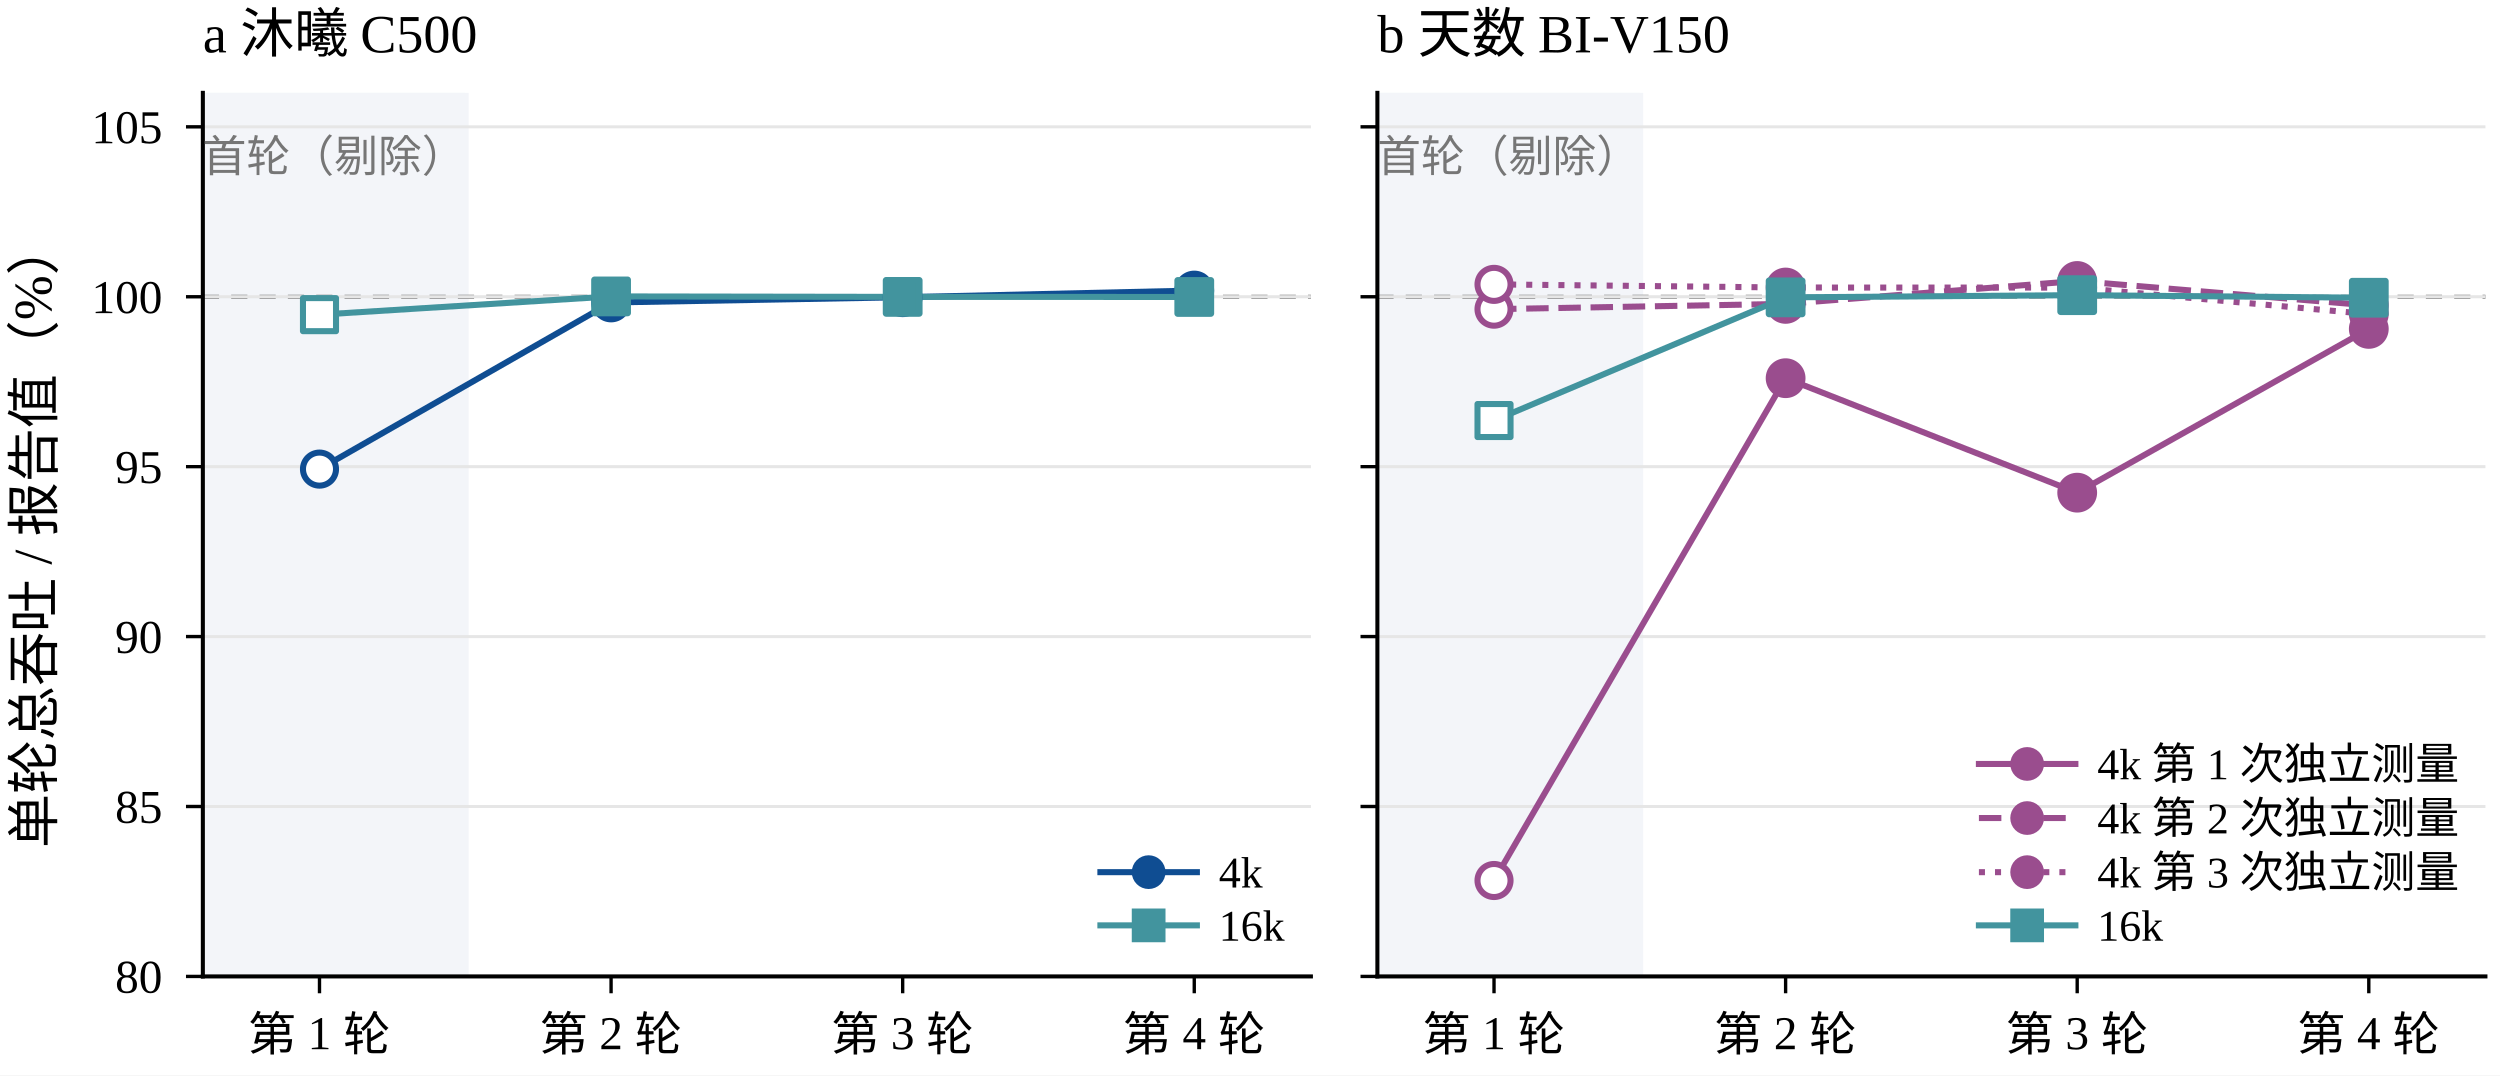
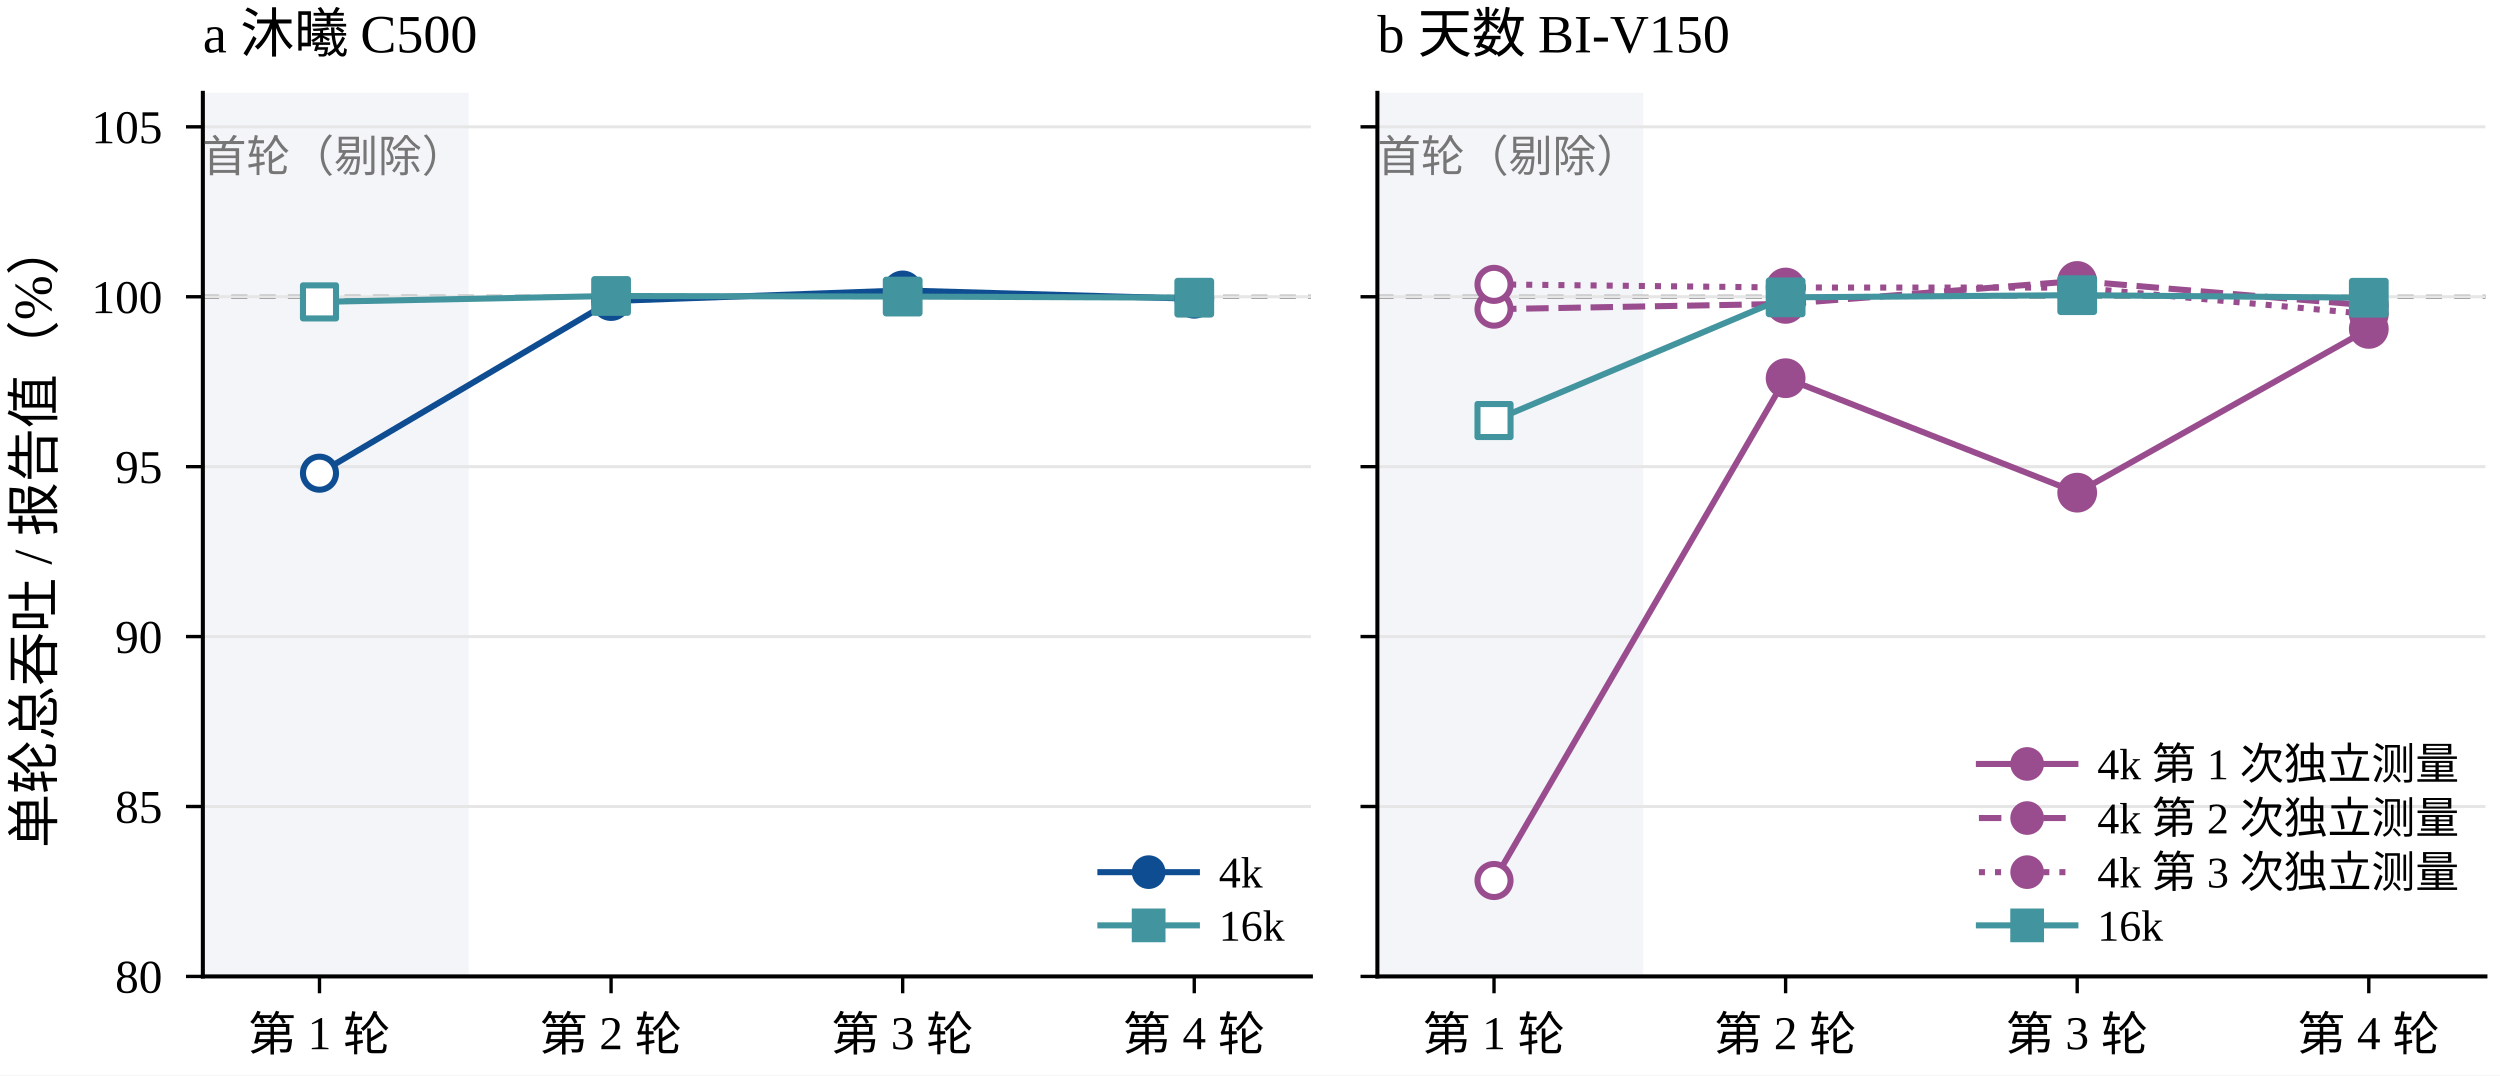
<svg xmlns="http://www.w3.org/2000/svg" xmlns:xlink="http://www.w3.org/1999/xlink" width="370.541pt" height="159.39pt" viewBox="0 0 370.541 159.39" version="1.1">
  <defs>
    <style type="text/css">*{stroke-linejoin: round; stroke-linecap: butt}</style>
  </defs>
  <g id="figure_1">
    <g id="patch_1">
      <path d="M 0 159.39  L 370.541 159.39  L 370.541 0  L 0 0  z " style="fill: #ffffff" />
    </g>
    <g id="axes_1">
      <g id="patch_2">
        <path d="M 30.066 144.722  L 194.297 144.722  L 194.297 13.761  L 30.066 13.761  z " style="fill: #ffffff" />
      </g>
      <g id="patch_3">
-         <path d="M 30.066 144.722  L 68.963 144.722  L 68.963 13.761  L 30.066 13.761  z " clip-path="url(#p35e1bc0893)" style="fill: #f3f5f9; stroke: #f3f5f9; stroke-linejoin: miter" />
+         <path d="M 30.066 144.722  L 68.963 144.722  L 68.963 13.761  L 30.066 13.761  z " clip-path="url(#p7c6c6ffa96)" style="fill: #f3f5f9; stroke: #f3f5f9; stroke-linejoin: miter" />
      </g>
      <g id="line2d_1">
-         <path d="M 30.066 43.983  L 194.297 43.983  " clip-path="url(#p35e1bc0893)" style="fill: none; stroke-dasharray: 2.4,1.8; stroke-dashoffset: 0; stroke: #767676; stroke-width: 0.6" />
+         <path d="M 30.066 43.983  L 194.297 43.983  " clip-path="url(#p7c6c6ffa96)" style="fill: none; stroke-dasharray: 2.4,1.8; stroke-dashoffset: 0; stroke: #767676; stroke-width: 0.6" />
      </g>
      <g id="matplotlib.axis_1">
        <g id="xtick_1">
          <g id="line2d_2">
            <defs>
-               <path id="mf9b5a954ee" d="M 0 0  L 0 2.5  " style="stroke: #000000; stroke-width: 0.5" />
+               <path id="m7775e34c56" d="M 0 0  L 0 2.5  " style="stroke: #000000; stroke-width: 0.5" />
            </defs>
            <g>
-               <use xlink:href="#mf9b5a954ee" x="47.354" y="144.722" style="stroke: #000000; stroke-width: 0.5" />
+               <use xlink:href="#m7775e34c56" x="47.354" y="144.722" style="stroke: #000000; stroke-width: 0.5" />
            </g>
          </g>
          <g id="text_1">
            <text style="font-size: 7px; font-family: 'Times New Roman', 'SimHei'; text-anchor: middle" x="47.354" y="155.732" transform="rotate(-0 47.35368 155.7323)">第 1 轮</text>
          </g>
        </g>
        <g id="xtick_2">
          <g id="line2d_3">
            <g>
-               <use xlink:href="#mf9b5a954ee" x="90.572" y="144.722" style="stroke: #000000; stroke-width: 0.5" />
+               <use xlink:href="#m7775e34c56" x="90.572" y="144.722" style="stroke: #000000; stroke-width: 0.5" />
            </g>
          </g>
          <g id="text_2">
            <text style="font-size: 7px; font-family: 'Times New Roman', 'SimHei'; text-anchor: middle" x="90.572" y="155.732" transform="rotate(-0 90.57225 155.7323)">第 2 轮</text>
          </g>
        </g>
        <g id="xtick_3">
          <g id="line2d_4">
            <g>
-               <use xlink:href="#mf9b5a954ee" x="133.791" y="144.722" style="stroke: #000000; stroke-width: 0.5" />
+               <use xlink:href="#m7775e34c56" x="133.791" y="144.722" style="stroke: #000000; stroke-width: 0.5" />
            </g>
          </g>
          <g id="text_3">
            <text style="font-size: 7px; font-family: 'Times New Roman', 'SimHei'; text-anchor: middle" x="133.791" y="155.732" transform="rotate(-0 133.7908 155.7323)">第 3 轮</text>
          </g>
        </g>
        <g id="xtick_4">
          <g id="line2d_5">
            <g>
-               <use xlink:href="#mf9b5a954ee" x="177.009" y="144.722" style="stroke: #000000; stroke-width: 0.5" />
+               <use xlink:href="#m7775e34c56" x="177.009" y="144.722" style="stroke: #000000; stroke-width: 0.5" />
            </g>
          </g>
          <g id="text_4">
            <text style="font-size: 7px; font-family: 'Times New Roman', 'SimHei'; text-anchor: middle" x="177.009" y="155.732" transform="rotate(-0 177.0094 155.7323)">第 4 轮</text>
          </g>
        </g>
      </g>
      <g id="matplotlib.axis_2">
        <g id="ytick_1">
          <g id="line2d_6">
-             <path d="M 30.066 144.722  L 194.297 144.722  " clip-path="url(#p35e1bc0893)" style="fill: none; stroke: #e6e6e6; stroke-width: 0.45; stroke-linecap: square" />
+             <path d="M 30.066 144.722  L 194.297 144.722  " clip-path="url(#p7c6c6ffa96)" style="fill: none; stroke: #e6e6e6; stroke-width: 0.45; stroke-linecap: square" />
          </g>
          <g id="line2d_7">
            <defs>
-               <path id="mfa7b533972" d="M 0 0  L -2.5 0  " style="stroke: #000000; stroke-width: 0.5" />
+               <path id="m8746d3e35e" d="M 0 0  L -2.5 0  " style="stroke: #000000; stroke-width: 0.5" />
            </defs>
            <g>
-               <use xlink:href="#mfa7b533972" x="30.066" y="144.722" style="stroke: #000000; stroke-width: 0.5" />
+               <use xlink:href="#m8746d3e35e" x="30.066" y="144.722" style="stroke: #000000; stroke-width: 0.5" />
            </g>
          </g>
          <g id="text_5">
            <text style="font-size: 7px; font-family: 'Times New Roman', 'SimHei'; text-anchor: end" x="24.066" y="147.152" transform="rotate(-0 24.06625 147.1522)">80</text>
          </g>
        </g>
        <g id="ytick_2">
          <g id="line2d_8">
-             <path d="M 30.066 119.537  L 194.297 119.537  " clip-path="url(#p35e1bc0893)" style="fill: none; stroke: #e6e6e6; stroke-width: 0.45; stroke-linecap: square" />
+             <path d="M 30.066 119.537  L 194.297 119.537  " clip-path="url(#p7c6c6ffa96)" style="fill: none; stroke: #e6e6e6; stroke-width: 0.45; stroke-linecap: square" />
          </g>
          <g id="line2d_9">
            <g>
-               <use xlink:href="#mfa7b533972" x="30.066" y="119.537" style="stroke: #000000; stroke-width: 0.5" />
+               <use xlink:href="#m8746d3e35e" x="30.066" y="119.537" style="stroke: #000000; stroke-width: 0.5" />
            </g>
          </g>
          <g id="text_6">
            <text style="font-size: 7px; font-family: 'Times New Roman', 'SimHei'; text-anchor: end" x="24.066" y="121.967" transform="rotate(-0 24.06625 121.9675)">85</text>
          </g>
        </g>
        <g id="ytick_3">
          <g id="line2d_10">
-             <path d="M 30.066 94.352  L 194.297 94.352  " clip-path="url(#p35e1bc0893)" style="fill: none; stroke: #e6e6e6; stroke-width: 0.45; stroke-linecap: square" />
+             <path d="M 30.066 94.352  L 194.297 94.352  " clip-path="url(#p7c6c6ffa96)" style="fill: none; stroke: #e6e6e6; stroke-width: 0.45; stroke-linecap: square" />
          </g>
          <g id="line2d_11">
            <g>
-               <use xlink:href="#mfa7b533972" x="30.066" y="94.352" style="stroke: #000000; stroke-width: 0.5" />
+               <use xlink:href="#m8746d3e35e" x="30.066" y="94.352" style="stroke: #000000; stroke-width: 0.5" />
            </g>
          </g>
          <g id="text_7">
            <text style="font-size: 7px; font-family: 'Times New Roman', 'SimHei'; text-anchor: end" x="24.066" y="96.783" transform="rotate(-0 24.06625 96.78272)">90</text>
          </g>
        </g>
        <g id="ytick_4">
          <g id="line2d_12">
-             <path d="M 30.066 69.168  L 194.297 69.168  " clip-path="url(#p35e1bc0893)" style="fill: none; stroke: #e6e6e6; stroke-width: 0.45; stroke-linecap: square" />
+             <path d="M 30.066 69.168  L 194.297 69.168  " clip-path="url(#p7c6c6ffa96)" style="fill: none; stroke: #e6e6e6; stroke-width: 0.45; stroke-linecap: square" />
          </g>
          <g id="line2d_13">
            <g>
-               <use xlink:href="#mfa7b533972" x="30.066" y="69.168" style="stroke: #000000; stroke-width: 0.5" />
+               <use xlink:href="#m8746d3e35e" x="30.066" y="69.168" style="stroke: #000000; stroke-width: 0.5" />
            </g>
          </g>
          <g id="text_8">
            <text style="font-size: 7px; font-family: 'Times New Roman', 'SimHei'; text-anchor: end" x="24.066" y="71.598" transform="rotate(-0 24.06625 71.59798)">95</text>
          </g>
        </g>
        <g id="ytick_5">
          <g id="line2d_14">
-             <path d="M 30.066 43.983  L 194.297 43.983  " clip-path="url(#p35e1bc0893)" style="fill: none; stroke: #e6e6e6; stroke-width: 0.45; stroke-linecap: square" />
+             <path d="M 30.066 43.983  L 194.297 43.983  " clip-path="url(#p7c6c6ffa96)" style="fill: none; stroke: #e6e6e6; stroke-width: 0.45; stroke-linecap: square" />
          </g>
          <g id="line2d_15">
            <g>
-               <use xlink:href="#mfa7b533972" x="30.066" y="43.983" style="stroke: #000000; stroke-width: 0.5" />
+               <use xlink:href="#m8746d3e35e" x="30.066" y="43.983" style="stroke: #000000; stroke-width: 0.5" />
            </g>
          </g>
          <g id="text_9">
            <text style="font-size: 7px; font-family: 'Times New Roman', 'SimHei'; text-anchor: end" x="24.066" y="46.413" transform="rotate(-0 24.06625 46.41325)">100</text>
          </g>
        </g>
        <g id="ytick_6">
          <g id="line2d_16">
-             <path d="M 30.066 18.798  L 194.297 18.798  " clip-path="url(#p35e1bc0893)" style="fill: none; stroke: #e6e6e6; stroke-width: 0.45; stroke-linecap: square" />
+             <path d="M 30.066 18.798  L 194.297 18.798  " clip-path="url(#p7c6c6ffa96)" style="fill: none; stroke: #e6e6e6; stroke-width: 0.45; stroke-linecap: square" />
          </g>
          <g id="line2d_17">
            <g>
-               <use xlink:href="#mfa7b533972" x="30.066" y="18.798" style="stroke: #000000; stroke-width: 0.5" />
+               <use xlink:href="#m8746d3e35e" x="30.066" y="18.798" style="stroke: #000000; stroke-width: 0.5" />
            </g>
          </g>
          <g id="text_10">
            <text style="font-size: 7px; font-family: 'Times New Roman', 'SimHei'; text-anchor: end" x="24.066" y="21.229" transform="rotate(-0 24.06625 21.22851)">105</text>
          </g>
        </g>
        <g id="text_11">
          <text style="font-size: 8px; font-family: 'Times New Roman', 'SimHei'; text-anchor: middle" x="7.855" y="79.242" transform="rotate(-90 7.855 79.24156)">单轮总吞吐 / 报告值（%）</text>
        </g>
      </g>
      <g id="line2d_18">
-         <path d="M 47.354 69.529  L 90.572 44.832  L 133.791 44.055  L 177.009 43.061  " clip-path="url(#p35e1bc0893)" style="fill: none; stroke: #0f4d92; stroke-width: 0.9; stroke-linecap: square" />
+         <path d="M 47.354 70.136  L 90.572 44.621  L 133.791 43.047  L 177.009 44.281  " clip-path="url(#p7c6c6ffa96)" style="fill: none; stroke: #0f4d92; stroke-width: 0.9; stroke-linecap: square" />
      </g>
      <g id="line2d_19" />
      <g id="line2d_20">
-         <path d="M 47.354 46.636  L 90.572 43.933  L 133.791 44.002  L 177.009 44.014  " clip-path="url(#p35e1bc0893)" style="fill: none; stroke: #42949e; stroke-width: 0.9; stroke-linecap: square" />
+         <path d="M 47.354 44.744  L 90.572 43.87  L 133.791 43.956  L 177.009 44.123  " clip-path="url(#p7c6c6ffa96)" style="fill: none; stroke: #42949e; stroke-width: 0.9; stroke-linecap: square" />
      </g>
      <g id="line2d_21" />
      <g id="patch_4">
        <path d="M 30.066 144.722  L 30.066 13.761  " style="fill: none; stroke: #000000; stroke-width: 0.6; stroke-linejoin: miter; stroke-linecap: square" />
      </g>
      <g id="patch_5">
        <path d="M 30.066 144.722  L 194.297 144.722  " style="fill: none; stroke: #000000; stroke-width: 0.6; stroke-linejoin: miter; stroke-linecap: square" />
      </g>
      <g id="PathCollection_1">
        <defs>
-           <path id="mc80fbf8d0d" d="M 0 2.449  C 0.65 2.449 1.273 2.191 1.732 1.732  C 2.191 1.273 2.449 0.65 2.449 0  C 2.449 -0.65 2.191 -1.273 1.732 -1.732  C 1.273 -2.191 0.65 -2.449 0 -2.449  C -0.65 -2.449 -1.273 -2.191 -1.732 -1.732  C -2.191 -1.273 -2.449 -0.65 -2.449 0  C -2.449 0.65 -2.191 1.273 -1.732 1.732  C -1.273 2.191 -0.65 2.449 0 2.449  z " style="stroke: #0f4d92; stroke-width: 0.9" />
-         </defs>
-         <g clip-path="url(#p35e1bc0893)">
-           <use xlink:href="#mc80fbf8d0d" x="47.354" y="69.529" style="fill: #ffffff; stroke: #0f4d92; stroke-width: 0.9" />
+           <path id="mc0e9039e54" d="M 0 2.449  C 0.65 2.449 1.273 2.191 1.732 1.732  C 2.191 1.273 2.449 0.65 2.449 0  C 2.449 -0.65 2.191 -1.273 1.732 -1.732  C 1.273 -2.191 0.65 -2.449 0 -2.449  C -0.65 -2.449 -1.273 -2.191 -1.732 -1.732  C -2.191 -1.273 -2.449 -0.65 -2.449 0  C -2.449 0.65 -2.191 1.273 -1.732 1.732  C -1.273 2.191 -0.65 2.449 0 2.449  z " style="stroke: #0f4d92; stroke-width: 0.9" />
+         </defs>
+         <g clip-path="url(#p7c6c6ffa96)">
+           <use xlink:href="#mc0e9039e54" x="47.354" y="70.136" style="fill: #ffffff; stroke: #0f4d92; stroke-width: 0.9" />
        </g>
      </g>
      <g id="PathCollection_2">
        <defs>
-           <path id="m7c96c2950f" d="M 0 2.449  C 0.65 2.449 1.273 2.191 1.732 1.732  C 2.191 1.273 2.449 0.65 2.449 0  C 2.449 -0.65 2.191 -1.273 1.732 -1.732  C 1.273 -2.191 0.65 -2.449 0 -2.449  C -0.65 -2.449 -1.273 -2.191 -1.732 -1.732  C -2.191 -1.273 -2.449 -0.65 -2.449 0  C -2.449 0.65 -2.191 1.273 -1.732 1.732  C -1.273 2.191 -0.65 2.449 0 2.449  z " style="stroke: #0f4d92" />
-         </defs>
-         <g clip-path="url(#p35e1bc0893)">
-           <use xlink:href="#m7c96c2950f" x="90.572" y="44.832" style="fill: #0f4d92; stroke: #0f4d92" />
-           <use xlink:href="#m7c96c2950f" x="133.791" y="44.055" style="fill: #0f4d92; stroke: #0f4d92" />
-           <use xlink:href="#m7c96c2950f" x="177.009" y="43.061" style="fill: #0f4d92; stroke: #0f4d92" />
+           <path id="m85d9116666" d="M 0 2.449  C 0.65 2.449 1.273 2.191 1.732 1.732  C 2.191 1.273 2.449 0.65 2.449 0  C 2.449 -0.65 2.191 -1.273 1.732 -1.732  C 1.273 -2.191 0.65 -2.449 0 -2.449  C -0.65 -2.449 -1.273 -2.191 -1.732 -1.732  C -2.191 -1.273 -2.449 -0.65 -2.449 0  C -2.449 0.65 -2.191 1.273 -1.732 1.732  C -1.273 2.191 -0.65 2.449 0 2.449  z " style="stroke: #0f4d92" />
+         </defs>
+         <g clip-path="url(#p7c6c6ffa96)">
+           <use xlink:href="#m85d9116666" x="90.572" y="44.621" style="fill: #0f4d92; stroke: #0f4d92" />
+           <use xlink:href="#m85d9116666" x="133.791" y="43.047" style="fill: #0f4d92; stroke: #0f4d92" />
+           <use xlink:href="#m85d9116666" x="177.009" y="44.281" style="fill: #0f4d92; stroke: #0f4d92" />
        </g>
      </g>
      <g id="PathCollection_3">
        <defs>
-           <path id="mc652cdfc42" d="M -2.449 2.449  L 2.449 2.449  L 2.449 -2.449  L -2.449 -2.449  z " style="stroke: #42949e; stroke-width: 0.9" />
-         </defs>
-         <g clip-path="url(#p35e1bc0893)">
-           <use xlink:href="#mc652cdfc42" x="47.354" y="46.636" style="fill: #ffffff; stroke: #42949e; stroke-width: 0.9" />
+           <path id="me8e9fee6a5" d="M -2.449 2.449  L 2.449 2.449  L 2.449 -2.449  L -2.449 -2.449  z " style="stroke: #42949e; stroke-width: 0.9" />
+         </defs>
+         <g clip-path="url(#p7c6c6ffa96)">
+           <use xlink:href="#me8e9fee6a5" x="47.354" y="44.744" style="fill: #ffffff; stroke: #42949e; stroke-width: 0.9" />
        </g>
      </g>
      <g id="PathCollection_4">
        <defs>
-           <path id="m761eed98cc" d="M -2.449 2.449  L 2.449 2.449  L 2.449 -2.449  L -2.449 -2.449  z " style="stroke: #42949e" />
-         </defs>
-         <g clip-path="url(#p35e1bc0893)">
-           <use xlink:href="#m761eed98cc" x="90.572" y="43.933" style="fill: #42949e; stroke: #42949e" />
-           <use xlink:href="#m761eed98cc" x="133.791" y="44.002" style="fill: #42949e; stroke: #42949e" />
-           <use xlink:href="#m761eed98cc" x="177.009" y="44.014" style="fill: #42949e; stroke: #42949e" />
+           <path id="m1af918828c" d="M -2.449 2.449  L 2.449 2.449  L 2.449 -2.449  L -2.449 -2.449  z " style="stroke: #42949e" />
+         </defs>
+         <g clip-path="url(#p7c6c6ffa96)">
+           <use xlink:href="#m1af918828c" x="90.572" y="43.87" style="fill: #42949e; stroke: #42949e" />
+           <use xlink:href="#m1af918828c" x="133.791" y="43.956" style="fill: #42949e; stroke: #42949e" />
+           <use xlink:href="#m1af918828c" x="177.009" y="44.123" style="fill: #42949e; stroke: #42949e" />
        </g>
      </g>
      <g id="text_12">
        <text style="font-size: 6.5px; font-family: 'Times New Roman', 'SimHei'; text-anchor: middle; fill: #767676" x="49.515" y="25.467" transform="rotate(-0 49.51461 25.46692)">首轮（剔除）</text>
      </g>
      <g id="text_13">
        <text style="font-size: 8px; font-family: 'Times New Roman', 'SimHei'; text-anchor: start" x="30.066" y="7.761" transform="rotate(-0 30.06625 7.76125)">a  沐曦 C500</text>
      </g>
      <g id="legend_1">
        <g id="line2d_22">
          <path d="M 163.097 129.266  L 170.247 129.266  L 177.397 129.266  " style="fill: none; stroke: #0f4d92; stroke-width: 0.9; stroke-linecap: square" />
          <defs>
-             <path id="ma337518576" d="M 0 2  C 0.53 2 1.039 1.789 1.414 1.414  C 1.789 1.039 2 0.53 2 0  C 2 -0.53 1.789 -1.039 1.414 -1.414  C 1.039 -1.789 0.53 -2 0 -2  C -0.53 -2 -1.039 -1.789 -1.414 -1.414  C -1.789 -1.039 -2 -0.53 -2 0  C -2 0.53 -1.789 1.039 -1.414 1.414  C -1.039 1.789 -0.53 2 0 2  z " style="stroke: #0f4d92" />
+             <path id="m4be1352636" d="M 0 2  C 0.53 2 1.039 1.789 1.414 1.414  C 1.789 1.039 2 0.53 2 0  C 2 -0.53 1.789 -1.039 1.414 -1.414  C 1.039 -1.789 0.53 -2 0 -2  C -0.53 -2 -1.039 -1.789 -1.414 -1.414  C -1.789 -1.039 -2 -0.53 -2 0  C -2 0.53 -1.789 1.039 -1.414 1.414  C -1.039 1.789 -0.53 2 0 2  z " style="stroke: #0f4d92" />
          </defs>
          <g>
-             <use xlink:href="#ma337518576" x="170.247" y="129.266" style="fill: #0f4d92; stroke: #0f4d92" />
+             <use xlink:href="#m4be1352636" x="170.247" y="129.266" style="fill: #0f4d92; stroke: #0f4d92" />
          </g>
        </g>
        <g id="text_14">
          <text style="font-size: 6.5px; font-family: 'Times New Roman', 'SimHei'; text-anchor: start" x="180.647" y="131.541" transform="rotate(-0 180.6468 131.5411)">4k</text>
        </g>
        <g id="line2d_23">
          <path d="M 163.097 137.156  L 170.247 137.156  L 177.397 137.156  " style="fill: none; stroke: #42949e; stroke-width: 0.9; stroke-linecap: square" />
          <defs>
-             <path id="mc7e7273bf8" d="M -2 2  L 2 2  L 2 -2  L -2 -2  z " style="stroke: #42949e; stroke-linejoin: miter" />
+             <path id="ma1cff5bba5" d="M -2 2  L 2 2  L 2 -2  L -2 -2  z " style="stroke: #42949e; stroke-linejoin: miter" />
          </defs>
          <g>
-             <use xlink:href="#mc7e7273bf8" x="170.247" y="137.156" style="fill: #42949e; stroke: #42949e; stroke-linejoin: miter" />
+             <use xlink:href="#ma1cff5bba5" x="170.247" y="137.156" style="fill: #42949e; stroke: #42949e; stroke-linejoin: miter" />
          </g>
        </g>
        <g id="text_15">
          <text style="font-size: 6.5px; font-family: 'Times New Roman', 'SimHei'; text-anchor: start" x="180.647" y="139.431" transform="rotate(-0 180.6468 139.4315)">16k</text>
        </g>
      </g>
    </g>
    <g id="axes_2">
      <g id="patch_6">
        <path d="M 204.151 144.722  L 368.381 144.722  L 368.381 13.761  L 204.151 13.761  z " style="fill: #ffffff" />
      </g>
      <g id="patch_7">
-         <path d="M 204.151 144.722  L 243.047 144.722  L 243.047 13.761  L 204.151 13.761  z " clip-path="url(#p43951d0f7b)" style="fill: #f3f5f9; stroke: #f3f5f9; stroke-linejoin: miter" />
+         <path d="M 204.151 144.722  L 243.047 144.722  L 243.047 13.761  L 204.151 13.761  z " clip-path="url(#p106edef988)" style="fill: #f3f5f9; stroke: #f3f5f9; stroke-linejoin: miter" />
      </g>
      <g id="line2d_24">
-         <path d="M 204.151 43.983  L 368.381 43.983  " clip-path="url(#p43951d0f7b)" style="fill: none; stroke-dasharray: 2.4,1.8; stroke-dashoffset: 0; stroke: #767676; stroke-width: 0.6" />
+         <path d="M 204.151 43.983  L 368.381 43.983  " clip-path="url(#p106edef988)" style="fill: none; stroke-dasharray: 2.4,1.8; stroke-dashoffset: 0; stroke: #767676; stroke-width: 0.6" />
      </g>
      <g id="matplotlib.axis_3">
        <g id="xtick_5">
          <g id="line2d_25">
            <g>
-               <use xlink:href="#mf9b5a954ee" x="221.438" y="144.722" style="stroke: #000000; stroke-width: 0.5" />
+               <use xlink:href="#m7775e34c56" x="221.438" y="144.722" style="stroke: #000000; stroke-width: 0.5" />
            </g>
          </g>
          <g id="text_16">
            <text style="font-size: 7px; font-family: 'Times New Roman', 'SimHei'; text-anchor: middle" x="221.438" y="155.732" transform="rotate(-0 221.4381 155.7323)">第 1 轮</text>
          </g>
        </g>
        <g id="xtick_6">
          <g id="line2d_26">
            <g>
-               <use xlink:href="#mf9b5a954ee" x="264.657" y="144.722" style="stroke: #000000; stroke-width: 0.5" />
+               <use xlink:href="#m7775e34c56" x="264.657" y="144.722" style="stroke: #000000; stroke-width: 0.5" />
            </g>
          </g>
          <g id="text_17">
            <text style="font-size: 7px; font-family: 'Times New Roman', 'SimHei'; text-anchor: middle" x="264.657" y="155.732" transform="rotate(-0 264.6566 155.7323)">第 2 轮</text>
          </g>
        </g>
        <g id="xtick_7">
          <g id="line2d_27">
            <g>
-               <use xlink:href="#mf9b5a954ee" x="307.875" y="144.722" style="stroke: #000000; stroke-width: 0.5" />
+               <use xlink:href="#m7775e34c56" x="307.875" y="144.722" style="stroke: #000000; stroke-width: 0.5" />
            </g>
          </g>
          <g id="text_18">
            <text style="font-size: 7px; font-family: 'Times New Roman', 'SimHei'; text-anchor: middle" x="307.875" y="155.732" transform="rotate(-0 307.8752 155.7323)">第 3 轮</text>
          </g>
        </g>
        <g id="xtick_8">
          <g id="line2d_28">
            <g>
-               <use xlink:href="#mf9b5a954ee" x="351.094" y="144.722" style="stroke: #000000; stroke-width: 0.5" />
+               <use xlink:href="#m7775e34c56" x="351.094" y="144.722" style="stroke: #000000; stroke-width: 0.5" />
            </g>
          </g>
          <g id="text_19">
            <text style="font-size: 7px; font-family: 'Times New Roman', 'SimHei'; text-anchor: middle" x="351.094" y="155.732" transform="rotate(-0 351.0938 155.7323)">第 4 轮</text>
          </g>
        </g>
      </g>
      <g id="matplotlib.axis_4">
        <g id="ytick_7">
          <g id="line2d_29">
-             <path d="M 204.151 144.722  L 368.381 144.722  " clip-path="url(#p43951d0f7b)" style="fill: none; stroke: #e6e6e6; stroke-width: 0.45; stroke-linecap: square" />
+             <path d="M 204.151 144.722  L 368.381 144.722  " clip-path="url(#p106edef988)" style="fill: none; stroke: #e6e6e6; stroke-width: 0.45; stroke-linecap: square" />
          </g>
          <g id="line2d_30">
            <g>
-               <use xlink:href="#mfa7b533972" x="204.151" y="144.722" style="stroke: #000000; stroke-width: 0.5" />
+               <use xlink:href="#m8746d3e35e" x="204.151" y="144.722" style="stroke: #000000; stroke-width: 0.5" />
            </g>
          </g>
        </g>
        <g id="ytick_8">
          <g id="line2d_31">
-             <path d="M 204.151 119.537  L 368.381 119.537  " clip-path="url(#p43951d0f7b)" style="fill: none; stroke: #e6e6e6; stroke-width: 0.45; stroke-linecap: square" />
+             <path d="M 204.151 119.537  L 368.381 119.537  " clip-path="url(#p106edef988)" style="fill: none; stroke: #e6e6e6; stroke-width: 0.45; stroke-linecap: square" />
          </g>
          <g id="line2d_32">
            <g>
-               <use xlink:href="#mfa7b533972" x="204.151" y="119.537" style="stroke: #000000; stroke-width: 0.5" />
+               <use xlink:href="#m8746d3e35e" x="204.151" y="119.537" style="stroke: #000000; stroke-width: 0.5" />
            </g>
          </g>
        </g>
        <g id="ytick_9">
          <g id="line2d_33">
-             <path d="M 204.151 94.352  L 368.381 94.352  " clip-path="url(#p43951d0f7b)" style="fill: none; stroke: #e6e6e6; stroke-width: 0.45; stroke-linecap: square" />
+             <path d="M 204.151 94.352  L 368.381 94.352  " clip-path="url(#p106edef988)" style="fill: none; stroke: #e6e6e6; stroke-width: 0.45; stroke-linecap: square" />
          </g>
          <g id="line2d_34">
            <g>
-               <use xlink:href="#mfa7b533972" x="204.151" y="94.352" style="stroke: #000000; stroke-width: 0.5" />
+               <use xlink:href="#m8746d3e35e" x="204.151" y="94.352" style="stroke: #000000; stroke-width: 0.5" />
            </g>
          </g>
        </g>
        <g id="ytick_10">
          <g id="line2d_35">
-             <path d="M 204.151 69.168  L 368.381 69.168  " clip-path="url(#p43951d0f7b)" style="fill: none; stroke: #e6e6e6; stroke-width: 0.45; stroke-linecap: square" />
+             <path d="M 204.151 69.168  L 368.381 69.168  " clip-path="url(#p106edef988)" style="fill: none; stroke: #e6e6e6; stroke-width: 0.45; stroke-linecap: square" />
          </g>
          <g id="line2d_36">
            <g>
-               <use xlink:href="#mfa7b533972" x="204.151" y="69.168" style="stroke: #000000; stroke-width: 0.5" />
+               <use xlink:href="#m8746d3e35e" x="204.151" y="69.168" style="stroke: #000000; stroke-width: 0.5" />
            </g>
          </g>
        </g>
        <g id="ytick_11">
          <g id="line2d_37">
-             <path d="M 204.151 43.983  L 368.381 43.983  " clip-path="url(#p43951d0f7b)" style="fill: none; stroke: #e6e6e6; stroke-width: 0.45; stroke-linecap: square" />
+             <path d="M 204.151 43.983  L 368.381 43.983  " clip-path="url(#p106edef988)" style="fill: none; stroke: #e6e6e6; stroke-width: 0.45; stroke-linecap: square" />
          </g>
          <g id="line2d_38">
            <g>
-               <use xlink:href="#mfa7b533972" x="204.151" y="43.983" style="stroke: #000000; stroke-width: 0.5" />
+               <use xlink:href="#m8746d3e35e" x="204.151" y="43.983" style="stroke: #000000; stroke-width: 0.5" />
            </g>
          </g>
        </g>
        <g id="ytick_12">
          <g id="line2d_39">
-             <path d="M 204.151 18.798  L 368.381 18.798  " clip-path="url(#p43951d0f7b)" style="fill: none; stroke: #e6e6e6; stroke-width: 0.45; stroke-linecap: square" />
+             <path d="M 204.151 18.798  L 368.381 18.798  " clip-path="url(#p106edef988)" style="fill: none; stroke: #e6e6e6; stroke-width: 0.45; stroke-linecap: square" />
          </g>
          <g id="line2d_40">
            <g>
-               <use xlink:href="#mfa7b533972" x="204.151" y="18.798" style="stroke: #000000; stroke-width: 0.5" />
+               <use xlink:href="#m8746d3e35e" x="204.151" y="18.798" style="stroke: #000000; stroke-width: 0.5" />
            </g>
          </g>
        </g>
      </g>
      <g id="line2d_41">
-         <path d="M 221.438 130.506  L 264.657 56.055  L 307.875 73.022  L 351.094 48.748  " clip-path="url(#p43951d0f7b)" style="fill: none; stroke: #9a4d8e; stroke-width: 0.9; stroke-linecap: square" />
+         <path d="M 221.438 130.506  L 264.657 56.055  L 307.875 73.022  L 351.094 48.748  " clip-path="url(#p106edef988)" style="fill: none; stroke: #9a4d8e; stroke-width: 0.9; stroke-linecap: square" />
      </g>
      <g id="line2d_42" />
      <g id="line2d_43">
-         <path d="M 221.438 45.824  L 264.657 45.041  L 307.875 41.645  L 351.094 45.263  " clip-path="url(#p43951d0f7b)" style="fill: none; stroke-dasharray: 3.33,1.44; stroke-dashoffset: 0; stroke: #9a4d8e; stroke-width: 0.9" />
+         <path d="M 221.438 45.824  L 264.657 45.041  L 307.875 41.645  L 351.094 45.263  " clip-path="url(#p106edef988)" style="fill: none; stroke-dasharray: 3.33,1.44; stroke-dashoffset: 0; stroke: #9a4d8e; stroke-width: 0.9" />
      </g>
      <g id="line2d_44" />
      <g id="line2d_45">
-         <path d="M 221.438 42.149  L 264.657 42.615  L 307.875 42.629  L 351.094 46.553  " clip-path="url(#p43951d0f7b)" style="fill: none; stroke-dasharray: 0.9,1.485; stroke-dashoffset: 0; stroke: #9a4d8e; stroke-width: 0.9" />
+         <path d="M 221.438 42.149  L 264.657 42.615  L 307.875 42.629  L 351.094 46.553  " clip-path="url(#p106edef988)" style="fill: none; stroke-dasharray: 0.9,1.485; stroke-dashoffset: 0; stroke: #9a4d8e; stroke-width: 0.9" />
      </g>
      <g id="line2d_46" />
      <g id="line2d_47">
-         <path d="M 221.438 62.331  L 264.657 44.074  L 307.875 43.746  L 351.094 44.129  " clip-path="url(#p43951d0f7b)" style="fill: none; stroke: #42949e; stroke-width: 0.9; stroke-linecap: square" />
+         <path d="M 221.438 62.331  L 264.657 44.074  L 307.875 43.746  L 351.094 44.129  " clip-path="url(#p106edef988)" style="fill: none; stroke: #42949e; stroke-width: 0.9; stroke-linecap: square" />
      </g>
      <g id="line2d_48" />
      <g id="patch_8">
        <path d="M 204.151 144.722  L 204.151 13.761  " style="fill: none; stroke: #000000; stroke-width: 0.6; stroke-linejoin: miter; stroke-linecap: square" />
      </g>
      <g id="patch_9">
        <path d="M 204.151 144.722  L 368.381 144.722  " style="fill: none; stroke: #000000; stroke-width: 0.6; stroke-linejoin: miter; stroke-linecap: square" />
      </g>
      <g id="PathCollection_5">
        <defs>
-           <path id="m732345b07c" d="M 0 2.449  C 0.65 2.449 1.273 2.191 1.732 1.732  C 2.191 1.273 2.449 0.65 2.449 0  C 2.449 -0.65 2.191 -1.273 1.732 -1.732  C 1.273 -2.191 0.65 -2.449 0 -2.449  C -0.65 -2.449 -1.273 -2.191 -1.732 -1.732  C -2.191 -1.273 -2.449 -0.65 -2.449 0  C -2.449 0.65 -2.191 1.273 -1.732 1.732  C -1.273 2.191 -0.65 2.449 0 2.449  z " style="stroke: #9a4d8e; stroke-width: 0.9" />
-         </defs>
-         <g clip-path="url(#p43951d0f7b)">
-           <use xlink:href="#m732345b07c" x="221.438" y="130.506" style="fill: #ffffff; stroke: #9a4d8e; stroke-width: 0.9" />
+           <path id="m61bd0f84c5" d="M 0 2.449  C 0.65 2.449 1.273 2.191 1.732 1.732  C 2.191 1.273 2.449 0.65 2.449 0  C 2.449 -0.65 2.191 -1.273 1.732 -1.732  C 1.273 -2.191 0.65 -2.449 0 -2.449  C -0.65 -2.449 -1.273 -2.191 -1.732 -1.732  C -2.191 -1.273 -2.449 -0.65 -2.449 0  C -2.449 0.65 -2.191 1.273 -1.732 1.732  C -1.273 2.191 -0.65 2.449 0 2.449  z " style="stroke: #9a4d8e; stroke-width: 0.9" />
+         </defs>
+         <g clip-path="url(#p106edef988)">
+           <use xlink:href="#m61bd0f84c5" x="221.438" y="130.506" style="fill: #ffffff; stroke: #9a4d8e; stroke-width: 0.9" />
        </g>
      </g>
      <g id="PathCollection_6">
        <defs>
-           <path id="m0346992b0e" d="M 0 2.449  C 0.65 2.449 1.273 2.191 1.732 1.732  C 2.191 1.273 2.449 0.65 2.449 0  C 2.449 -0.65 2.191 -1.273 1.732 -1.732  C 1.273 -2.191 0.65 -2.449 0 -2.449  C -0.65 -2.449 -1.273 -2.191 -1.732 -1.732  C -2.191 -1.273 -2.449 -0.65 -2.449 0  C -2.449 0.65 -2.191 1.273 -1.732 1.732  C -1.273 2.191 -0.65 2.449 0 2.449  z " style="stroke: #9a4d8e" />
-         </defs>
-         <g clip-path="url(#p43951d0f7b)">
-           <use xlink:href="#m0346992b0e" x="264.657" y="56.055" style="fill: #9a4d8e; stroke: #9a4d8e" />
-           <use xlink:href="#m0346992b0e" x="307.875" y="73.022" style="fill: #9a4d8e; stroke: #9a4d8e" />
-           <use xlink:href="#m0346992b0e" x="351.094" y="48.748" style="fill: #9a4d8e; stroke: #9a4d8e" />
+           <path id="me39862132c" d="M 0 2.449  C 0.65 2.449 1.273 2.191 1.732 1.732  C 2.191 1.273 2.449 0.65 2.449 0  C 2.449 -0.65 2.191 -1.273 1.732 -1.732  C 1.273 -2.191 0.65 -2.449 0 -2.449  C -0.65 -2.449 -1.273 -2.191 -1.732 -1.732  C -2.191 -1.273 -2.449 -0.65 -2.449 0  C -2.449 0.65 -2.191 1.273 -1.732 1.732  C -1.273 2.191 -0.65 2.449 0 2.449  z " style="stroke: #9a4d8e" />
+         </defs>
+         <g clip-path="url(#p106edef988)">
+           <use xlink:href="#me39862132c" x="264.657" y="56.055" style="fill: #9a4d8e; stroke: #9a4d8e" />
+           <use xlink:href="#me39862132c" x="307.875" y="73.022" style="fill: #9a4d8e; stroke: #9a4d8e" />
+           <use xlink:href="#me39862132c" x="351.094" y="48.748" style="fill: #9a4d8e; stroke: #9a4d8e" />
        </g>
      </g>
      <g id="PathCollection_7">
-         <g clip-path="url(#p43951d0f7b)">
-           <use xlink:href="#m732345b07c" x="221.438" y="45.824" style="fill: #ffffff; stroke: #9a4d8e; stroke-width: 0.9" />
+         <g clip-path="url(#p106edef988)">
+           <use xlink:href="#m61bd0f84c5" x="221.438" y="45.824" style="fill: #ffffff; stroke: #9a4d8e; stroke-width: 0.9" />
        </g>
      </g>
      <g id="PathCollection_8">
-         <g clip-path="url(#p43951d0f7b)">
-           <use xlink:href="#m0346992b0e" x="264.657" y="45.041" style="fill: #9a4d8e; stroke: #9a4d8e" />
-           <use xlink:href="#m0346992b0e" x="307.875" y="41.645" style="fill: #9a4d8e; stroke: #9a4d8e" />
-           <use xlink:href="#m0346992b0e" x="351.094" y="45.263" style="fill: #9a4d8e; stroke: #9a4d8e" />
+         <g clip-path="url(#p106edef988)">
+           <use xlink:href="#me39862132c" x="264.657" y="45.041" style="fill: #9a4d8e; stroke: #9a4d8e" />
+           <use xlink:href="#me39862132c" x="307.875" y="41.645" style="fill: #9a4d8e; stroke: #9a4d8e" />
+           <use xlink:href="#me39862132c" x="351.094" y="45.263" style="fill: #9a4d8e; stroke: #9a4d8e" />
        </g>
      </g>
      <g id="PathCollection_9">
-         <g clip-path="url(#p43951d0f7b)">
-           <use xlink:href="#m732345b07c" x="221.438" y="42.149" style="fill: #ffffff; stroke: #9a4d8e; stroke-width: 0.9" />
+         <g clip-path="url(#p106edef988)">
+           <use xlink:href="#m61bd0f84c5" x="221.438" y="42.149" style="fill: #ffffff; stroke: #9a4d8e; stroke-width: 0.9" />
        </g>
      </g>
      <g id="PathCollection_10">
-         <g clip-path="url(#p43951d0f7b)">
-           <use xlink:href="#m0346992b0e" x="264.657" y="42.615" style="fill: #9a4d8e; stroke: #9a4d8e" />
-           <use xlink:href="#m0346992b0e" x="307.875" y="42.629" style="fill: #9a4d8e; stroke: #9a4d8e" />
-           <use xlink:href="#m0346992b0e" x="351.094" y="46.553" style="fill: #9a4d8e; stroke: #9a4d8e" />
+         <g clip-path="url(#p106edef988)">
+           <use xlink:href="#me39862132c" x="264.657" y="42.615" style="fill: #9a4d8e; stroke: #9a4d8e" />
+           <use xlink:href="#me39862132c" x="307.875" y="42.629" style="fill: #9a4d8e; stroke: #9a4d8e" />
+           <use xlink:href="#me39862132c" x="351.094" y="46.553" style="fill: #9a4d8e; stroke: #9a4d8e" />
        </g>
      </g>
      <g id="PathCollection_11">
-         <g clip-path="url(#p43951d0f7b)">
-           <use xlink:href="#mc652cdfc42" x="221.438" y="62.331" style="fill: #ffffff; stroke: #42949e; stroke-width: 0.9" />
+         <g clip-path="url(#p106edef988)">
+           <use xlink:href="#me8e9fee6a5" x="221.438" y="62.331" style="fill: #ffffff; stroke: #42949e; stroke-width: 0.9" />
        </g>
      </g>
      <g id="PathCollection_12">
-         <g clip-path="url(#p43951d0f7b)">
-           <use xlink:href="#m761eed98cc" x="264.657" y="44.074" style="fill: #42949e; stroke: #42949e" />
-           <use xlink:href="#m761eed98cc" x="307.875" y="43.746" style="fill: #42949e; stroke: #42949e" />
-           <use xlink:href="#m761eed98cc" x="351.094" y="44.129" style="fill: #42949e; stroke: #42949e" />
+         <g clip-path="url(#p106edef988)">
+           <use xlink:href="#m1af918828c" x="264.657" y="44.074" style="fill: #42949e; stroke: #42949e" />
+           <use xlink:href="#m1af918828c" x="307.875" y="43.746" style="fill: #42949e; stroke: #42949e" />
+           <use xlink:href="#m1af918828c" x="351.094" y="44.129" style="fill: #42949e; stroke: #42949e" />
        </g>
      </g>
      <g id="text_20">
        <text style="font-size: 6.5px; font-family: 'Times New Roman', 'SimHei'; text-anchor: middle; fill: #767676" x="223.599" y="25.467" transform="rotate(-0 223.599 25.46692)">首轮（剔除）</text>
      </g>
      <g id="text_21">
        <text style="font-size: 8px; font-family: 'Times New Roman', 'SimHei'; text-anchor: start" x="204.151" y="7.761" transform="rotate(-0 204.1506 7.76125)">b  天数 BI-V150</text>
      </g>
      <g id="legend_2">
        <g id="line2d_49">
          <path d="M 293.306 113.229  L 300.456 113.229  L 307.606 113.229  " style="fill: none; stroke: #9a4d8e; stroke-width: 0.9; stroke-linecap: square" />
          <defs>
-             <path id="mf83c272f61" d="M 0 2  C 0.53 2 1.039 1.789 1.414 1.414  C 1.789 1.039 2 0.53 2 0  C 2 -0.53 1.789 -1.039 1.414 -1.414  C 1.039 -1.789 0.53 -2 0 -2  C -0.53 -2 -1.039 -1.789 -1.414 -1.414  C -1.789 -1.039 -2 -0.53 -2 0  C -2 0.53 -1.789 1.039 -1.414 1.414  C -1.039 1.789 -0.53 2 0 2  z " style="stroke: #9a4d8e" />
+             <path id="mdcf940bef6" d="M 0 2  C 0.53 2 1.039 1.789 1.414 1.414  C 1.789 1.039 2 0.53 2 0  C 2 -0.53 1.789 -1.039 1.414 -1.414  C 1.039 -1.789 0.53 -2 0 -2  C -0.53 -2 -1.039 -1.789 -1.414 -1.414  C -1.789 -1.039 -2 -0.53 -2 0  C -2 0.53 -1.789 1.039 -1.414 1.414  C -1.039 1.789 -0.53 2 0 2  z " style="stroke: #9a4d8e" />
          </defs>
          <g>
-             <use xlink:href="#mf83c272f61" x="300.456" y="113.229" style="fill: #9a4d8e; stroke: #9a4d8e" />
+             <use xlink:href="#mdcf940bef6" x="300.456" y="113.229" style="fill: #9a4d8e; stroke: #9a4d8e" />
          </g>
        </g>
        <g id="text_22">
          <text style="font-size: 6.5px; font-family: 'Times New Roman', 'SimHei'; text-anchor: start" x="310.856" y="115.504" transform="rotate(-0 310.8562 115.5044)">4k 第 1 次独立测量</text>
        </g>
        <g id="line2d_50">
          <path d="M 293.306 121.248  L 300.456 121.248  L 307.606 121.248  " style="fill: none; stroke-dasharray: 3.33,1.44; stroke-dashoffset: 0; stroke: #9a4d8e; stroke-width: 0.9" />
          <g>
-             <use xlink:href="#mf83c272f61" x="300.456" y="121.248" style="fill: #9a4d8e; stroke: #9a4d8e" />
+             <use xlink:href="#mdcf940bef6" x="300.456" y="121.248" style="fill: #9a4d8e; stroke: #9a4d8e" />
          </g>
        </g>
        <g id="text_23">
          <text style="font-size: 6.5px; font-family: 'Times New Roman', 'SimHei'; text-anchor: start" x="310.856" y="123.523" transform="rotate(-0 310.8562 123.5227)">4k 第 2 次独立测量</text>
        </g>
        <g id="line2d_51">
          <path d="M 293.306 129.266  L 300.456 129.266  L 307.606 129.266  " style="fill: none; stroke-dasharray: 0.9,1.485; stroke-dashoffset: 0; stroke: #9a4d8e; stroke-width: 0.9" />
          <g>
-             <use xlink:href="#mf83c272f61" x="300.456" y="129.266" style="fill: #9a4d8e; stroke: #9a4d8e" />
+             <use xlink:href="#mdcf940bef6" x="300.456" y="129.266" style="fill: #9a4d8e; stroke: #9a4d8e" />
          </g>
        </g>
        <g id="text_24">
          <text style="font-size: 6.5px; font-family: 'Times New Roman', 'SimHei'; text-anchor: start" x="310.856" y="131.541" transform="rotate(-0 310.8562 131.5411)">4k 第 3 次独立测量</text>
        </g>
        <g id="line2d_52">
          <path d="M 293.306 137.156  L 300.456 137.156  L 307.606 137.156  " style="fill: none; stroke: #42949e; stroke-width: 0.9; stroke-linecap: square" />
          <g>
-             <use xlink:href="#mc7e7273bf8" x="300.456" y="137.156" style="fill: #42949e; stroke: #42949e; stroke-linejoin: miter" />
+             <use xlink:href="#ma1cff5bba5" x="300.456" y="137.156" style="fill: #42949e; stroke: #42949e; stroke-linejoin: miter" />
          </g>
        </g>
        <g id="text_25">
          <text style="font-size: 6.5px; font-family: 'Times New Roman', 'SimHei'; text-anchor: start" x="310.856" y="139.431" transform="rotate(-0 310.8562 139.4315)">16k</text>
        </g>
      </g>
    </g>
  </g>
  <defs>
-     <clipPath id="p35e1bc0893">
+     <clipPath id="p7c6c6ffa96">
      <rect x="30.066" y="13.761" width="164.231" height="130.961" />
    </clipPath>
-     <clipPath id="p43951d0f7b">
+     <clipPath id="p106edef988">
      <rect x="204.151" y="13.761" width="164.231" height="130.961" />
    </clipPath>
  </defs>
</svg>
